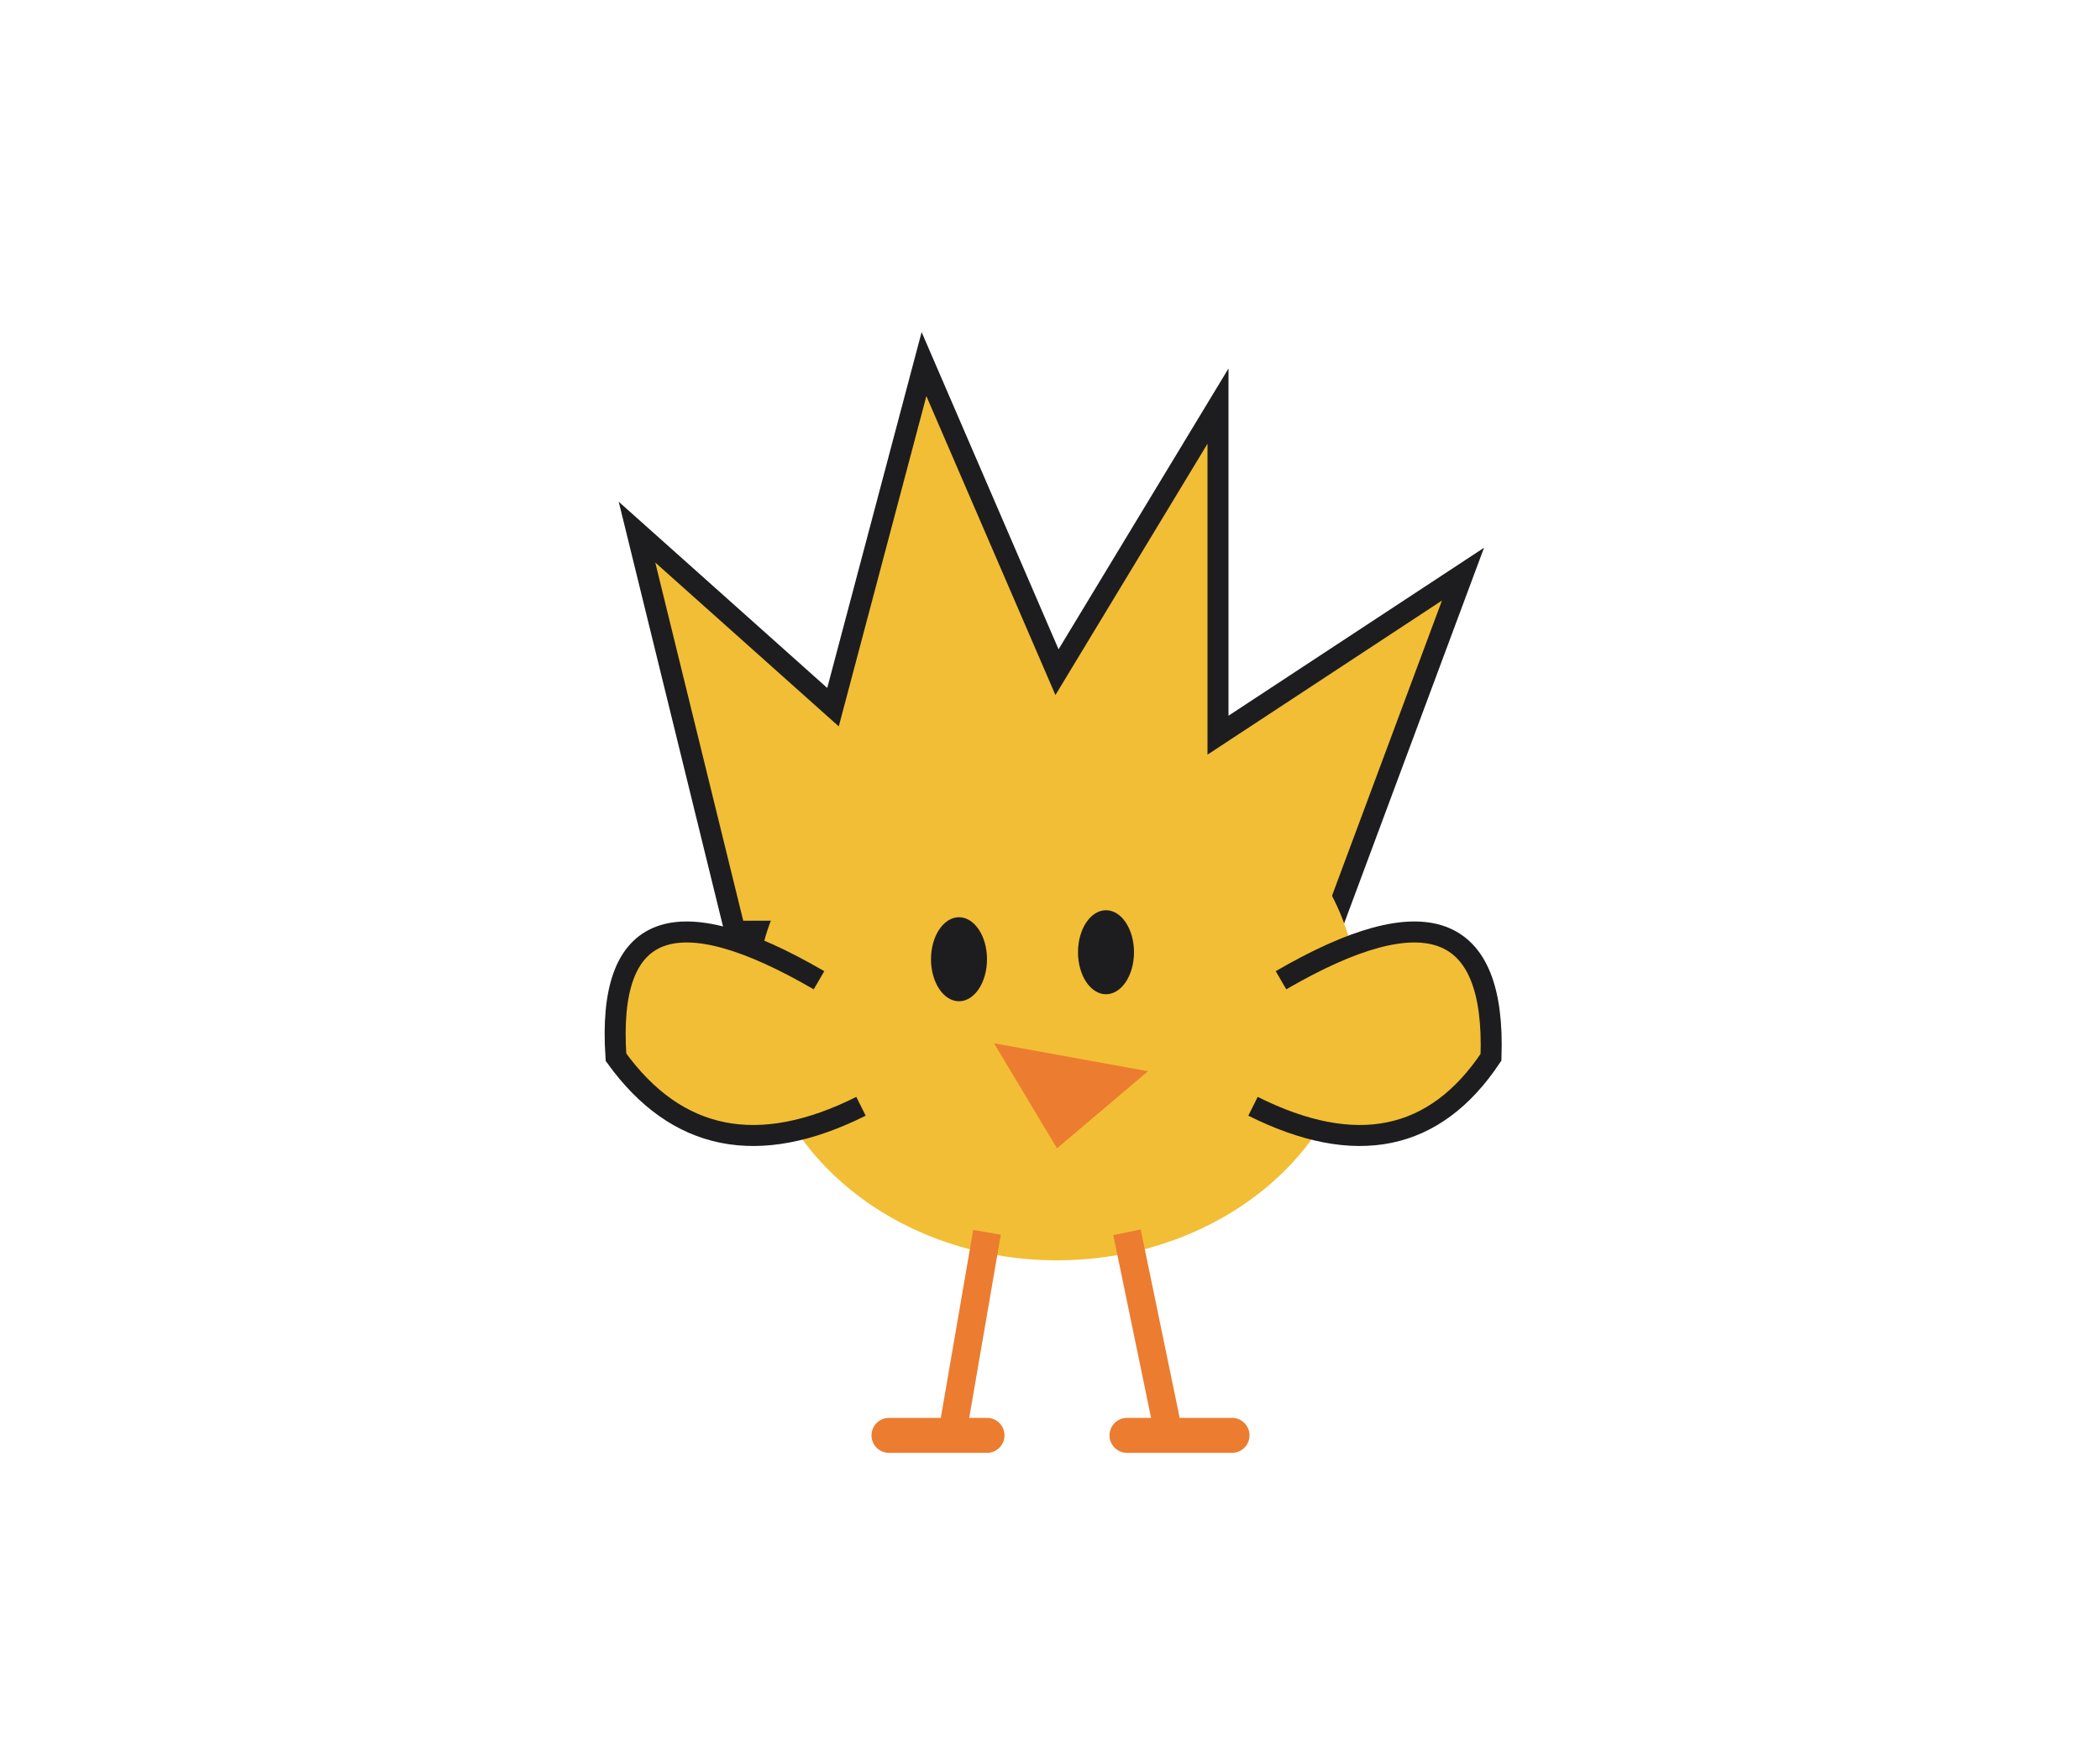
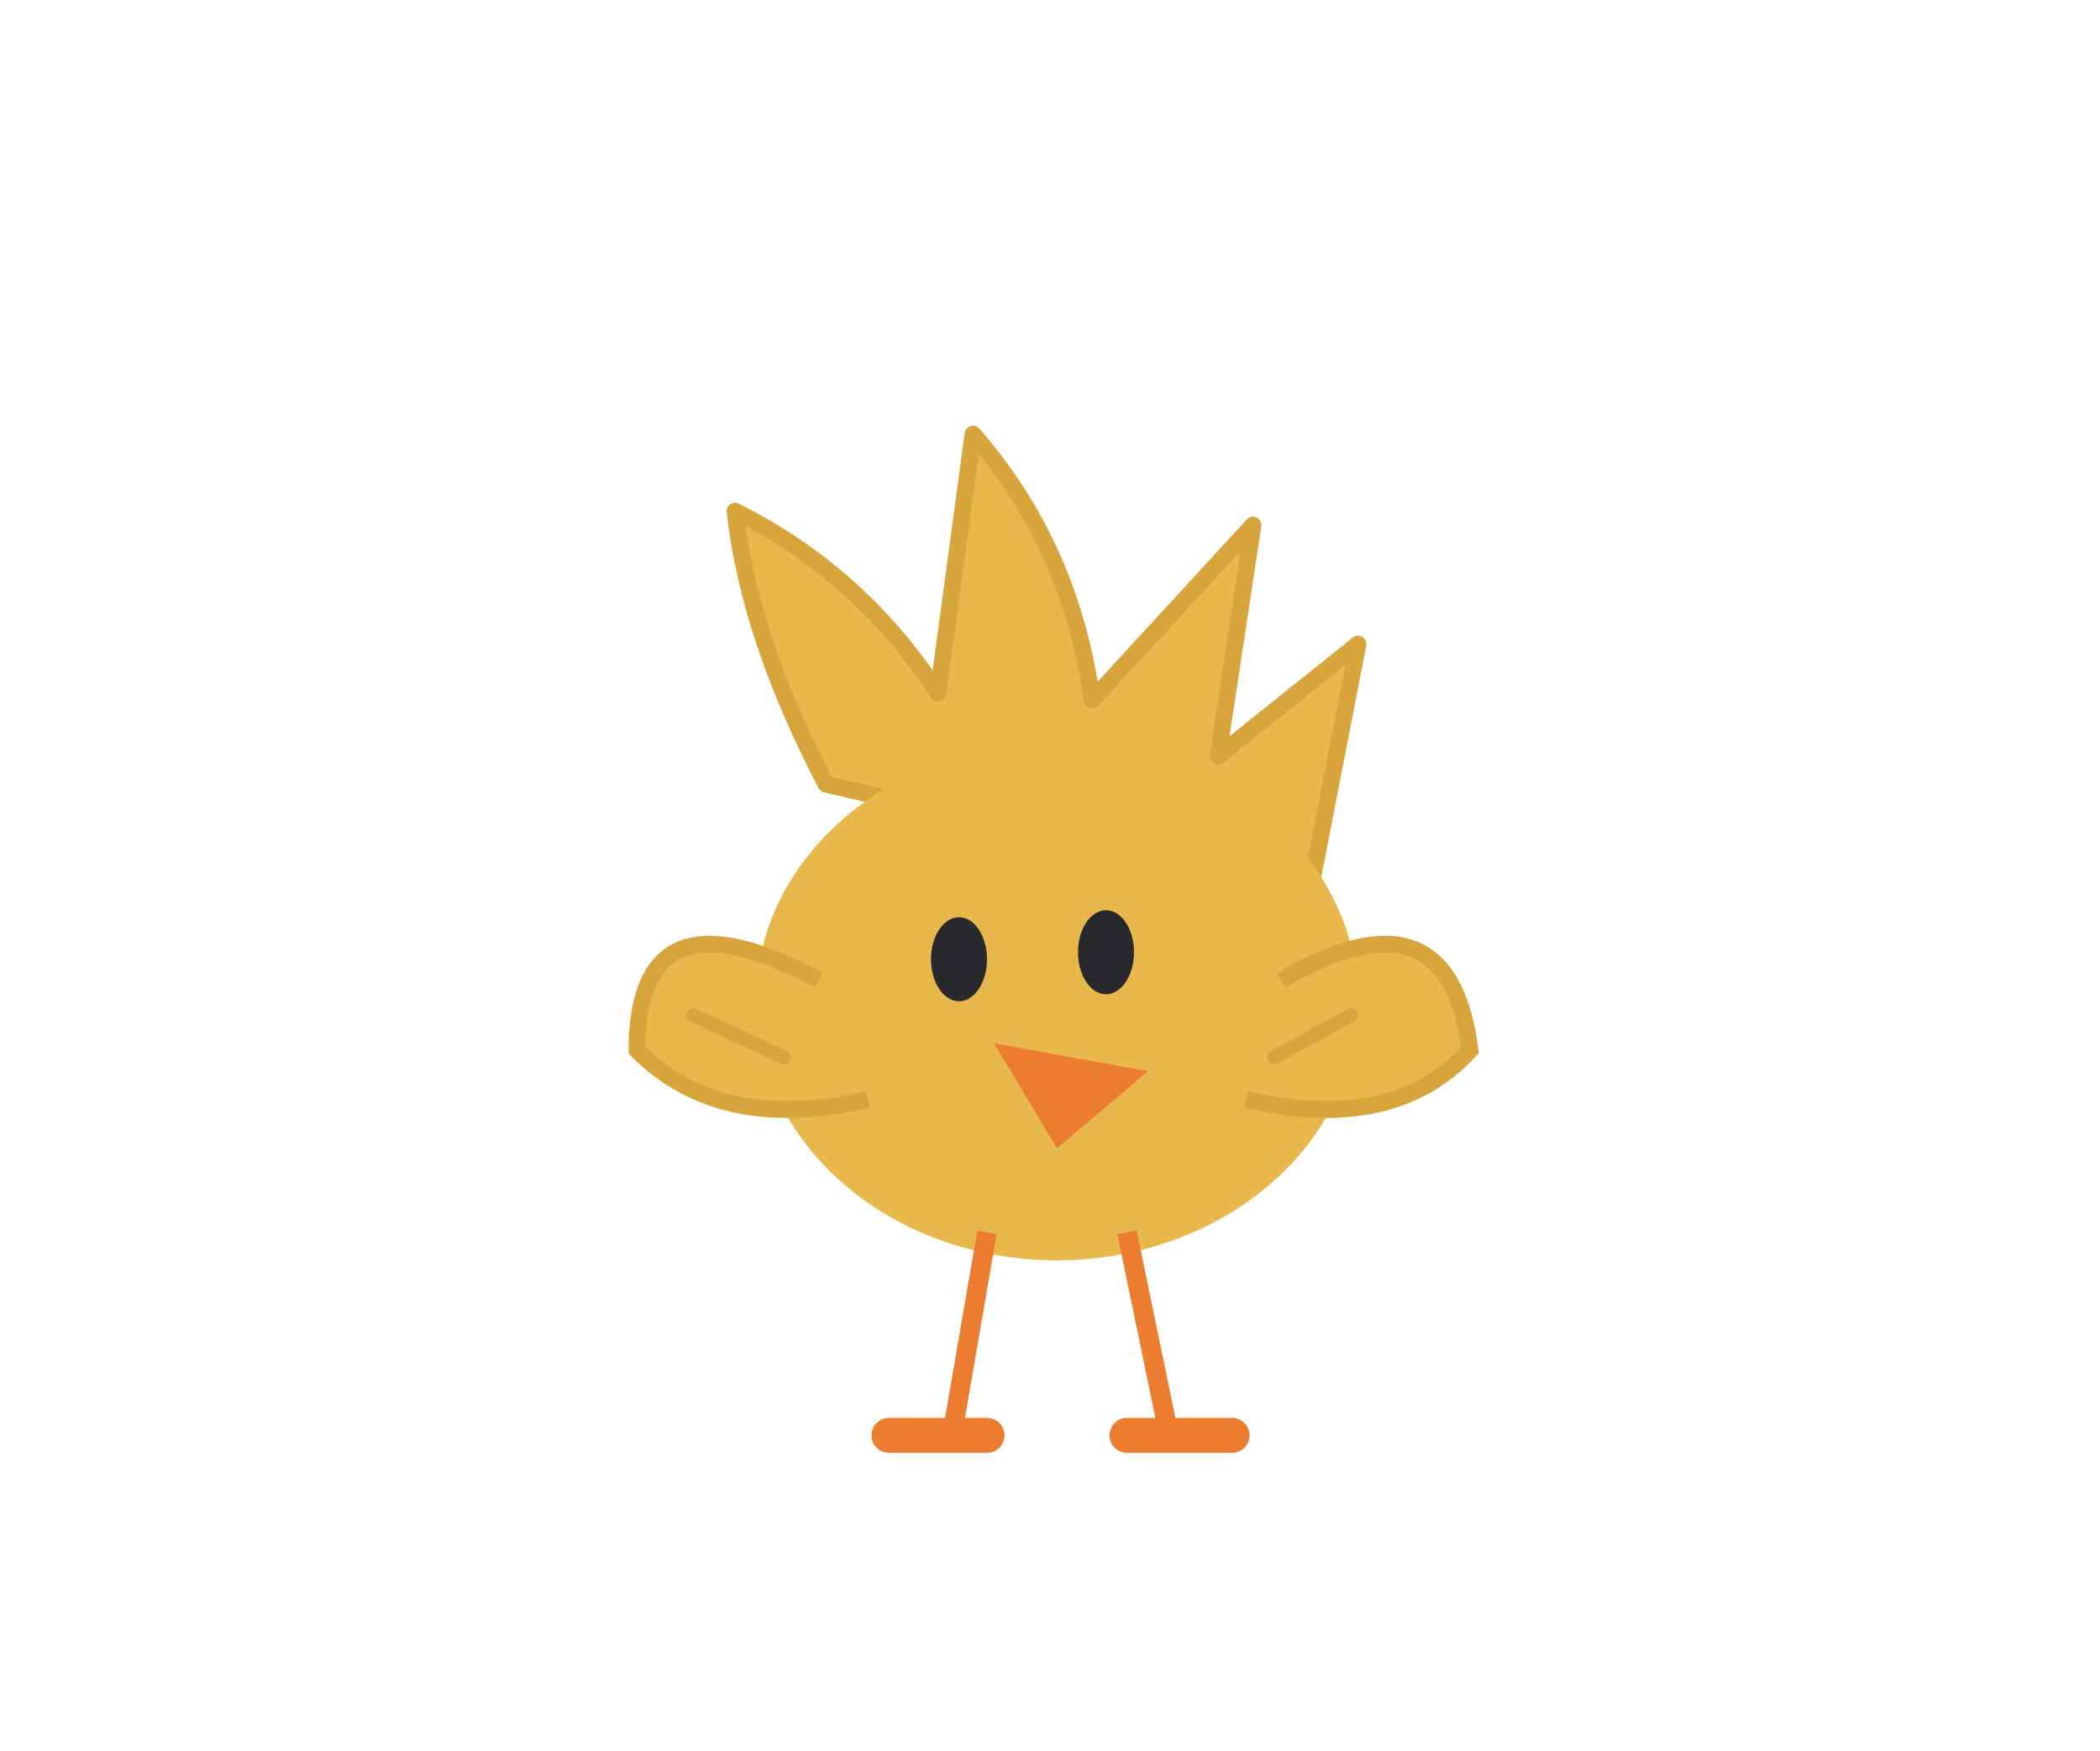
<svg xmlns="http://www.w3.org/2000/svg" width="300" height="250" viewBox="0 0 300 250">
-   <path d="M105 133 L91 76 L119 101 L132 52 L151 96 L174 58 L174 105 L209 82 L190 133Z" fill="#F2BE35" stroke="#1D1D1F" stroke-width="3" />
-   <ellipse cx="151" cy="143" rx="43" ry="37" fill="#F2BE35" />
-   <ellipse cx="137" cy="137" rx="4" ry="6" fill="#1D1D1F" />
-   <ellipse cx="158" cy="136" rx="4" ry="6" fill="#1D1D1F" />
+   <path d="M118 112 Q107 91 105 73 Q123 82 134 99 L139 62 Q153 78 156 100 L179 75 L174 108 L194 92 L187 128Z" fill="#E8B84C" stroke="#D7A53C" stroke-width="2.4" stroke-linejoin="round" />
+   <ellipse cx="151" cy="143" rx="43" ry="37" fill="#E8B84C" />
+   <ellipse cx="137" cy="137" rx="4" ry="6" fill="#27292D" />
+   <ellipse cx="158" cy="136" rx="4" ry="6" fill="#27292D" />
  <path d="M142 149 L164 153 L151 164Z" fill="#EC7C30" />
-   <path d="M117 140 Q86 122 88 151 Q101 169 123 158 M183 140 Q214 122 213 151 Q201 169 179 158" fill="#F2BE35" stroke="#1D1D1F" stroke-width="3" />
-   <path d="M141 176 L136 205 M161 176 L167 205" stroke="#EC7C30" stroke-width="4" />
+   <path d="M117 140 Q91 126 91 150 Q103 162 124 157 M183 140 Q207 126 210 150 Q199 162 178 157" fill="#E8B84C" stroke="#D7A53C" stroke-width="2.4" />
+   <path d="M99 145 L112 151 M193 145 L182 151" stroke="#D7A53C" stroke-width="2" stroke-linecap="round" />
+   <path d="M141 176 L136 205 M161 176 L167 205" stroke="#EC7C30" stroke-width="2.8" />
  <path d="M127 205 L141 205 M161 205 L176 205" stroke="#EC7C30" stroke-width="5" stroke-linecap="round" />
</svg>
